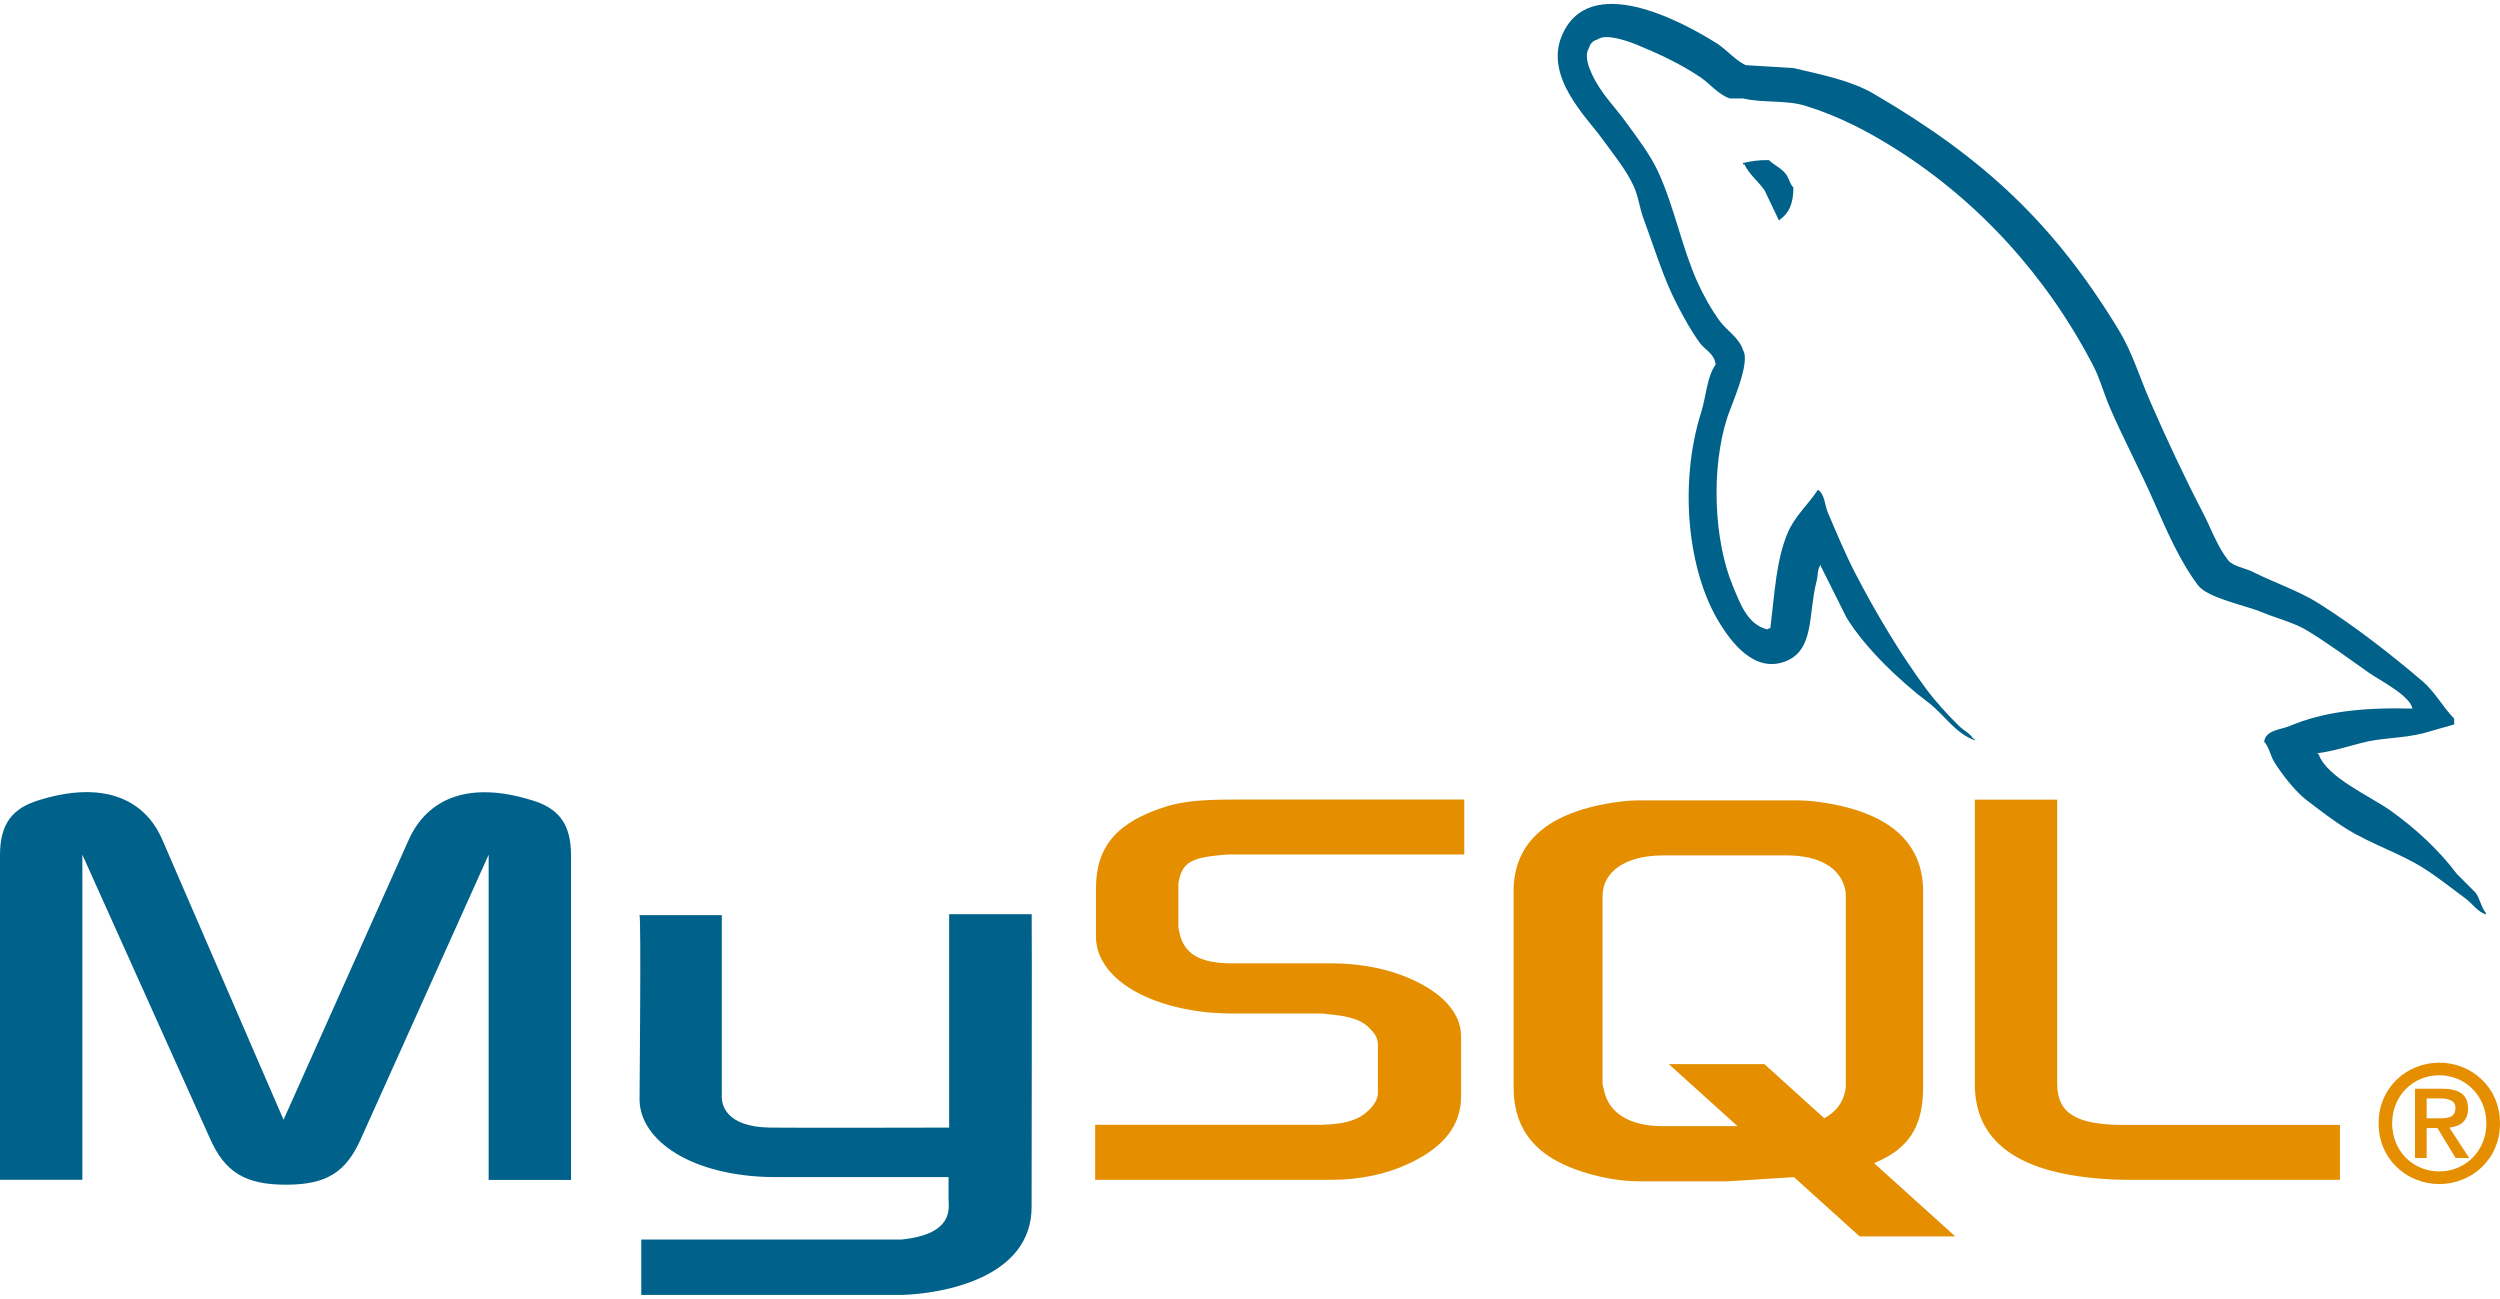
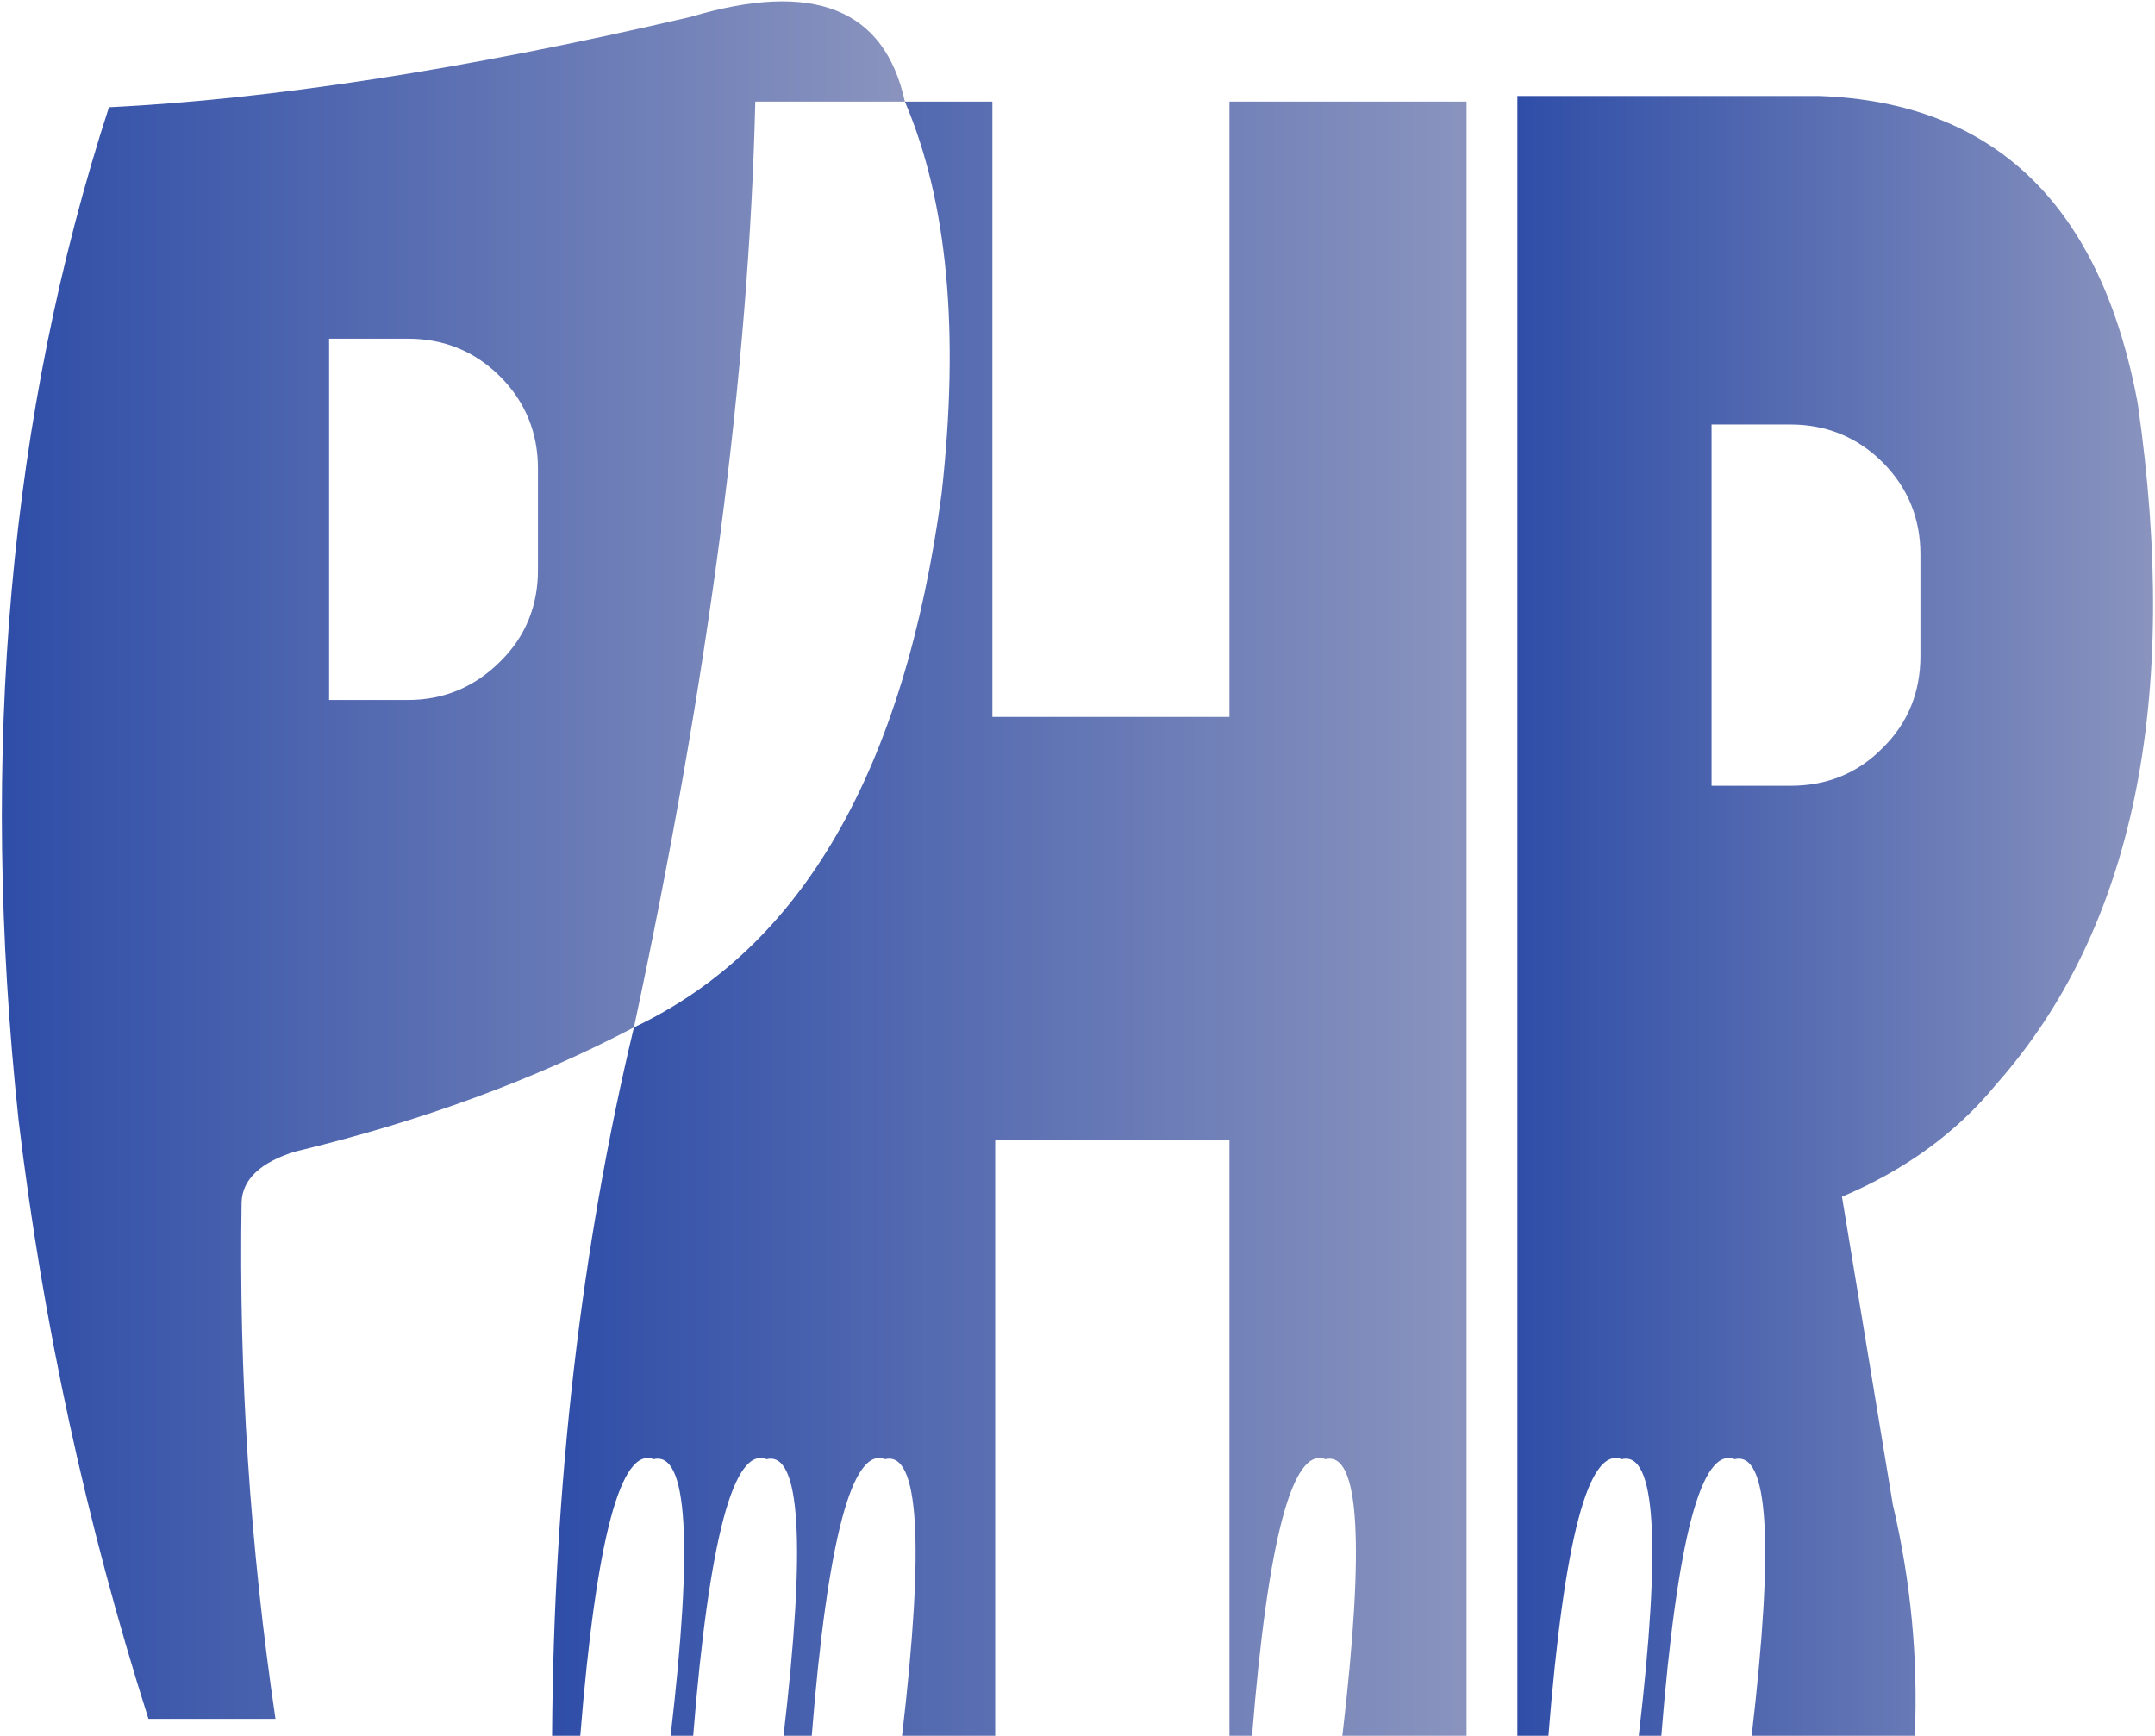
- <svg xmlns="http://www.w3.org/2000/svg" width="256" height="133" viewBox="0 0 204.8 105.765">
-   <path d="M0 96.334h6.747V69.7l10.445 23.227c1.232 2.8 2.92 3.806 6.228 3.806s4.93-.995 6.164-3.806L40.03 69.7v26.644h6.748v-26.6c0-2.595-1.04-3.85-3.18-4.498-5.125-1.6-8.564-.216-10.12 3.244l-10.25 22.923L13.3 68.48c-1.492-3.46-4.995-4.844-10.12-3.244C1.038 65.885 0 67.14 0 69.734v26.6zm52.386-21.686h6.745v14.68c-.063.798.256 2.67 3.952 2.727 1.886.03 14.554 0 14.672 0v-17.48h6.76c.03 0-.007 23.834-.006 23.936.037 5.878-7.294 7.155-10.672 7.254H52.533v-4.54l21.342-.001c4.342-.46 3.83-2.617 3.83-3.344v-1.77h-14.34c-6.672-.06-10.92-2.973-10.973-6.323-.005-.3.144-14.995-.004-15.14z" fill="#00618a" />
-   <path d="M89.716 96.334h19.398c2.27 0 4.477-.475 6.23-1.298 2.92-1.34 4.347-3.157 4.347-5.536v-4.93c0-1.947-1.622-3.763-4.8-4.974-1.687-.65-3.763-.995-5.774-.995h-8.175c-2.724 0-4.022-.822-4.346-2.638-.065-.216-.065-.4-.065-.606v-3.07c0-.173 0-.347.065-.563.324-1.384 1.038-1.774 3.438-2 .195 0 .454-.044.65-.044h19.268v-4.497h-18.944c-2.725 0-4.152.173-5.45.562C91.532 67 89.78 69 89.78 72.46v3.936c0 3.028 3.44 5.623 9.212 6.228.65.043 1.298.086 1.946.086h7.007c.26 0 .52 0 .714.044 2.14.173 3.05.562 3.698 1.34.4.4.52.78.52 1.2v3.936c0 .476-.324 1.082-.973 1.6-.584.52-1.557.865-2.855.952-.26 0-.454.043-.713.043h-18.62v4.498zm72.064-7.828c0 4.628 3.438 7.223 10.38 7.742a29.45 29.45 0 0 0 1.946.086h17.582v-4.498h-17.712c-3.957 0-5.45-.995-5.45-3.374v-23.27h-6.747v23.312zm-37.785.234V72.705c0-4.074 2.86-6.545 8.516-7.325a12.94 12.94 0 0 1 1.821-.13h12.807a13.87 13.87 0 0 1 1.886.13c5.656.78 8.516 3.25 8.516 7.325V88.74c0 3.305-1.215 5.074-4.015 6.227l6.646 6h-7.834l-5.377-4.854-5.413.343h-7.216c-1.235 0-2.535-.174-3.966-.564-4.3-1.17-6.37-3.424-6.37-7.152zm7.283-.4c0 .217.065.433.13.694.4 1.864 2.145 2.904 4.8 2.904h6.13l-5.63-5.083h7.834l4.9 4.433c.905-.482 1.5-1.22 1.7-2.167.065-.216.065-.433.065-.65V73.096c0-.173 0-.4-.065-.607-.4-1.733-2.146-2.73-4.746-2.73H136.22c-3 0-4.94 1.3-4.94 3.337v15.256z" fill="#e48e00" />
-   <g fill="#00618a">
-     <path d="M197.624 57.73c-4.147-.112-7.316.273-10.024 1.415-.77.325-1.997.333-2.123 1.298.423.443.49 1.105.825 1.65.647 1.047 1.74 2.45 2.713 3.184 1.064.803 2.16 1.663 3.303 2.36 2.03 1.238 4.296 1.945 6.25 3.184 1.152.73 2.296 1.65 3.42 2.476.555.408.93 1.042 1.65 1.297v-.118c-.38-.483-.477-1.147-.825-1.65l-1.533-1.533c-1.5-2-3.402-3.737-5.425-5.19-1.613-1.158-5.224-2.722-5.897-4.6l-.118-.118c1.144-.13 2.483-.543 3.54-.825 1.773-.475 3.358-.353 5.19-.825l2.477-.708v-.472c-.926-.95-1.586-2.207-2.595-3.066-2.64-2.25-5.523-4.495-8.49-6.37-1.646-1.04-3.68-1.714-5.425-2.595-.587-.296-1.618-.45-2.005-.944-.916-1.168-1.415-2.65-2.122-4-1.48-2.85-2.934-5.964-4.246-8.963-.895-2.045-1.48-4.062-2.594-5.897-5.355-8.804-11.12-14.118-20.048-19.34-1.9-1.11-4.187-1.55-6.605-2.123l-3.892-.236c-.792-.33-1.616-1.3-2.36-1.77-2.958-1.87-10.545-5.933-12.736-.6-1.383 3.373 2.067 6.664 3.302 8.374.866 1.2 1.976 2.543 2.594 3.892.407.886.478 1.775.826 2.713.857 2.3 1.603 4.823 2.712 6.958.56 1.08 1.178 2.218 1.887 3.184.435.593 1.18.854 1.297 1.77-.728 1.02-.77 2.6-1.18 3.892-1.843 5.812-1.148 13.035 1.533 17.337.823 1.32 2.76 4.152 5.425 3.066 2.33-.95 1.8-3.89 2.477-6.486.15-.59.058-1.02.354-1.415v.118l2.123 4.245c1.57 2.53 4.36 5.175 6.722 6.96 1.225.925 2.2 2.525 3.774 3.066v-.118h-.118c-.307-.48-.787-.677-1.18-1.06-.923-.905-1.95-2.03-2.713-3.066-2.15-2.918-4.048-6.11-5.778-9.435-.826-1.587-1.545-3.338-2.24-4.953-.268-.623-.265-1.564-.825-1.887-.763 1.184-1.887 2.14-2.477 3.538-.944 2.234-1.066 4.958-1.415 7.784-.207.074-.115.023-.236.118-1.642-.396-2.22-2.087-2.83-3.538-1.544-3.67-1.83-9.576-.472-13.798.35-1.092 1.94-4.534 1.297-5.543-.307-1.007-1.32-1.6-1.887-2.36-.7-.95-1.402-2.204-1.887-3.302-1.264-2.86-1.854-6.07-3.184-8.963-.636-1.382-1.71-2.78-2.594-4-.978-1.36-2.073-2.364-2.83-4-.27-.585-.636-1.52-.236-2.123a.93.93 0 0 1 .708-.708c.684-.527 2.59.175 3.302.472 1.89.786 3.47 1.534 5.072 2.595.77.5 1.547 1.496 2.476 1.77h1.06c1.66.382 3.52.12 5.07.59 2.742.833 5.198 2.13 7.43 3.538 6.798 4.292 12.355 10.402 16.157 17.7.612 1.173.876 2.294 1.415 3.538 1.087 2.5 2.456 5.093 3.538 7.547 1.08 2.45 2.13 4.92 3.656 6.958.802 1.07 3.9 1.646 5.307 2.24.987.417 2.603.852 3.538 1.415 1.785 1.077 3.515 2.36 5.19 3.54.837.59 3.41 1.883 3.538 2.948z" />
-     <path d="M144.91 12.798c-.865-.016-1.476.094-2.123.236v.118h.118c.412.848 1.14 1.393 1.65 2.123l1.18 2.476.118-.118c.73-.515 1.065-1.338 1.06-2.595-.293-.308-.336-.694-.59-1.062-.337-.49-1-.768-1.415-1.18z" fill-rule="evenodd" />
+ <svg xmlns="http://www.w3.org/2000/svg" width="509" height="410" version="1.1" xml:space="preserve">
+   <defs id="defs6">
+     <clipPath clipPathUnits="userSpaceOnUse" id="clipPath18">
+       <path d="m-116.202,1874.55l841.89,0l0,-1190.55l-841.89,0l0,1190.55z" id="path16" />
+     </clipPath>
+     <linearGradient y2="0" x2="1" y1="0" x1="0" id="svg_1">
+       <stop offset="0" stop-opacity="0.996" stop-color="#2e4da7" />
+       <stop offset="1" stop-opacity="0.996" stop-color="#8993be" />
+     </linearGradient>
+   </defs>
+   <g>
+     <g id="g10" transform="matrix(1.33333 0 0 -1.33333 0 1587.4)">
+       <g id="g12">
+         <g id="g14" clip-path="url(#clipPath18)">
+           <g id="g20">
+             <path fill="url(#svg_1)" fill-rule="nonzero" d="m217.798,1172.55l0,-109l-42,0l0,109l-15.5,0c7.6,-17.8 9.7,-40.9 6.5,-69.5c-6.6,-48.9 -24.7,-80.4 -54.5,-94.5c-9.4,-39.2 -14.2,-81 -14.5,-125.5l5,0c2.8,35 7.2,51.3 13,49c6,1.5 7,-14.9 3,-49l4,0c2.8,35 7.2,51.3 13,49c6,1.5 7,-14.9 3,-49l5,0c2.8,35 7.2,51.3 13,49c6,1.5 7,-14.9 3,-49l16.5,0l0,105.5l41.5,0l0,-105.5l4,0c2.8,35 7.2,51.3 13,49c6,1.5 7,-14.9 3,-49l22,0l0,289.5l-42,0z" id="path22" />
+           </g>
+           <g id="g24">
+             <path fill="url(#svg_1)" fill-rule="nonzero" d="m95.298,1089.55c0,-6.3 -2.2,-11.8 -6.7,-16.2c-4.5,-4.5 -10,-6.8 -16.3,-6.8l-14,0l0,64l14,0c6.3,0 11.8,-2.2 16.3,-6.7c4.5,-4.5 6.7,-10 6.7,-16.3l0,-18zm65,83c-3.6,16.5 -16.2,21.5 -38,15c-40.3,-9.4 -74.6,-14.6 -103,-16c-17.6,-54.2 -23,-114.1 -16,-179.5c4.3,-36 12,-71.4 23,-106l22.5,0c-4.5,30.5 -6.5,61 -6,91.5c0.1,4 3.3,7.1 9.5,9c22.5,5.4 42.5,12.8 60,22c13.3,62 20.4,116.7 21.5,164l26.5,0z" id="path26" />
+           </g>
+           <g id="g28">
+             <path fill="url(#svg_1)" fill-rule="nonzero" d="m340.198,1074.35c0,-6.4 -2.2,-11.9 -6.7,-16.3c-4.4,-4.5 -9.9,-6.7 -16.3,-6.7l-14,0l0,64l14,0c6.4,0 11.9,-2.3 16.3,-6.7c4.5,-4.5 6.7,-10 6.7,-16.3l0,-18zm38.5,44.7c-6.5,35.1 -25.3,53.4 -56.4,54.5l-53.5,0l0,-290.5l5.5,0c2.8,35 7.1,51.3 13,49c6,1.5 7,-14.9 3,-49l4,0c2.8,35 7.1,51.3 13,49c6,1.5 7,-14.9 3,-49l28.9,0c0.6,13.7 -0.7,27.4 -3.9,41l-9,54.5c11.1,4.7 20.3,11.3 27.4,20c24.2,27.4 32.6,67.7 25,120.5" id="path30" />
+           </g>
+         </g>
+       </g>
+     </g>
  </g>
-   <path d="M194.855 91.708c0 2.97 2.347 4.972 4.972 4.972s4.972-2.002 4.972-4.972-2.347-4.972-4.972-4.972-4.972 2.002-4.972 4.972zm8.83 0c0 2.254-1.723 3.938-3.86 3.938-2.16 0-3.86-1.684-3.86-3.938s1.698-3.938 3.86-3.938c2.135 0 3.86 1.684 3.86 3.938zm-2.52 2.838h1.113l-1.63-2.492c.875-.093 1.537-.518 1.537-1.552 0-1.154-.73-1.63-2.134-1.63h-2.215v5.675h.955v-2.453h.888l1.485 2.453zm-2.374-3.25v-1.63h1.1c.57 0 1.26.106 1.26.77 0 .795-.623.862-1.34.862h-1.02z" fill="#e48e00" fill-rule="evenodd" />
</svg>
